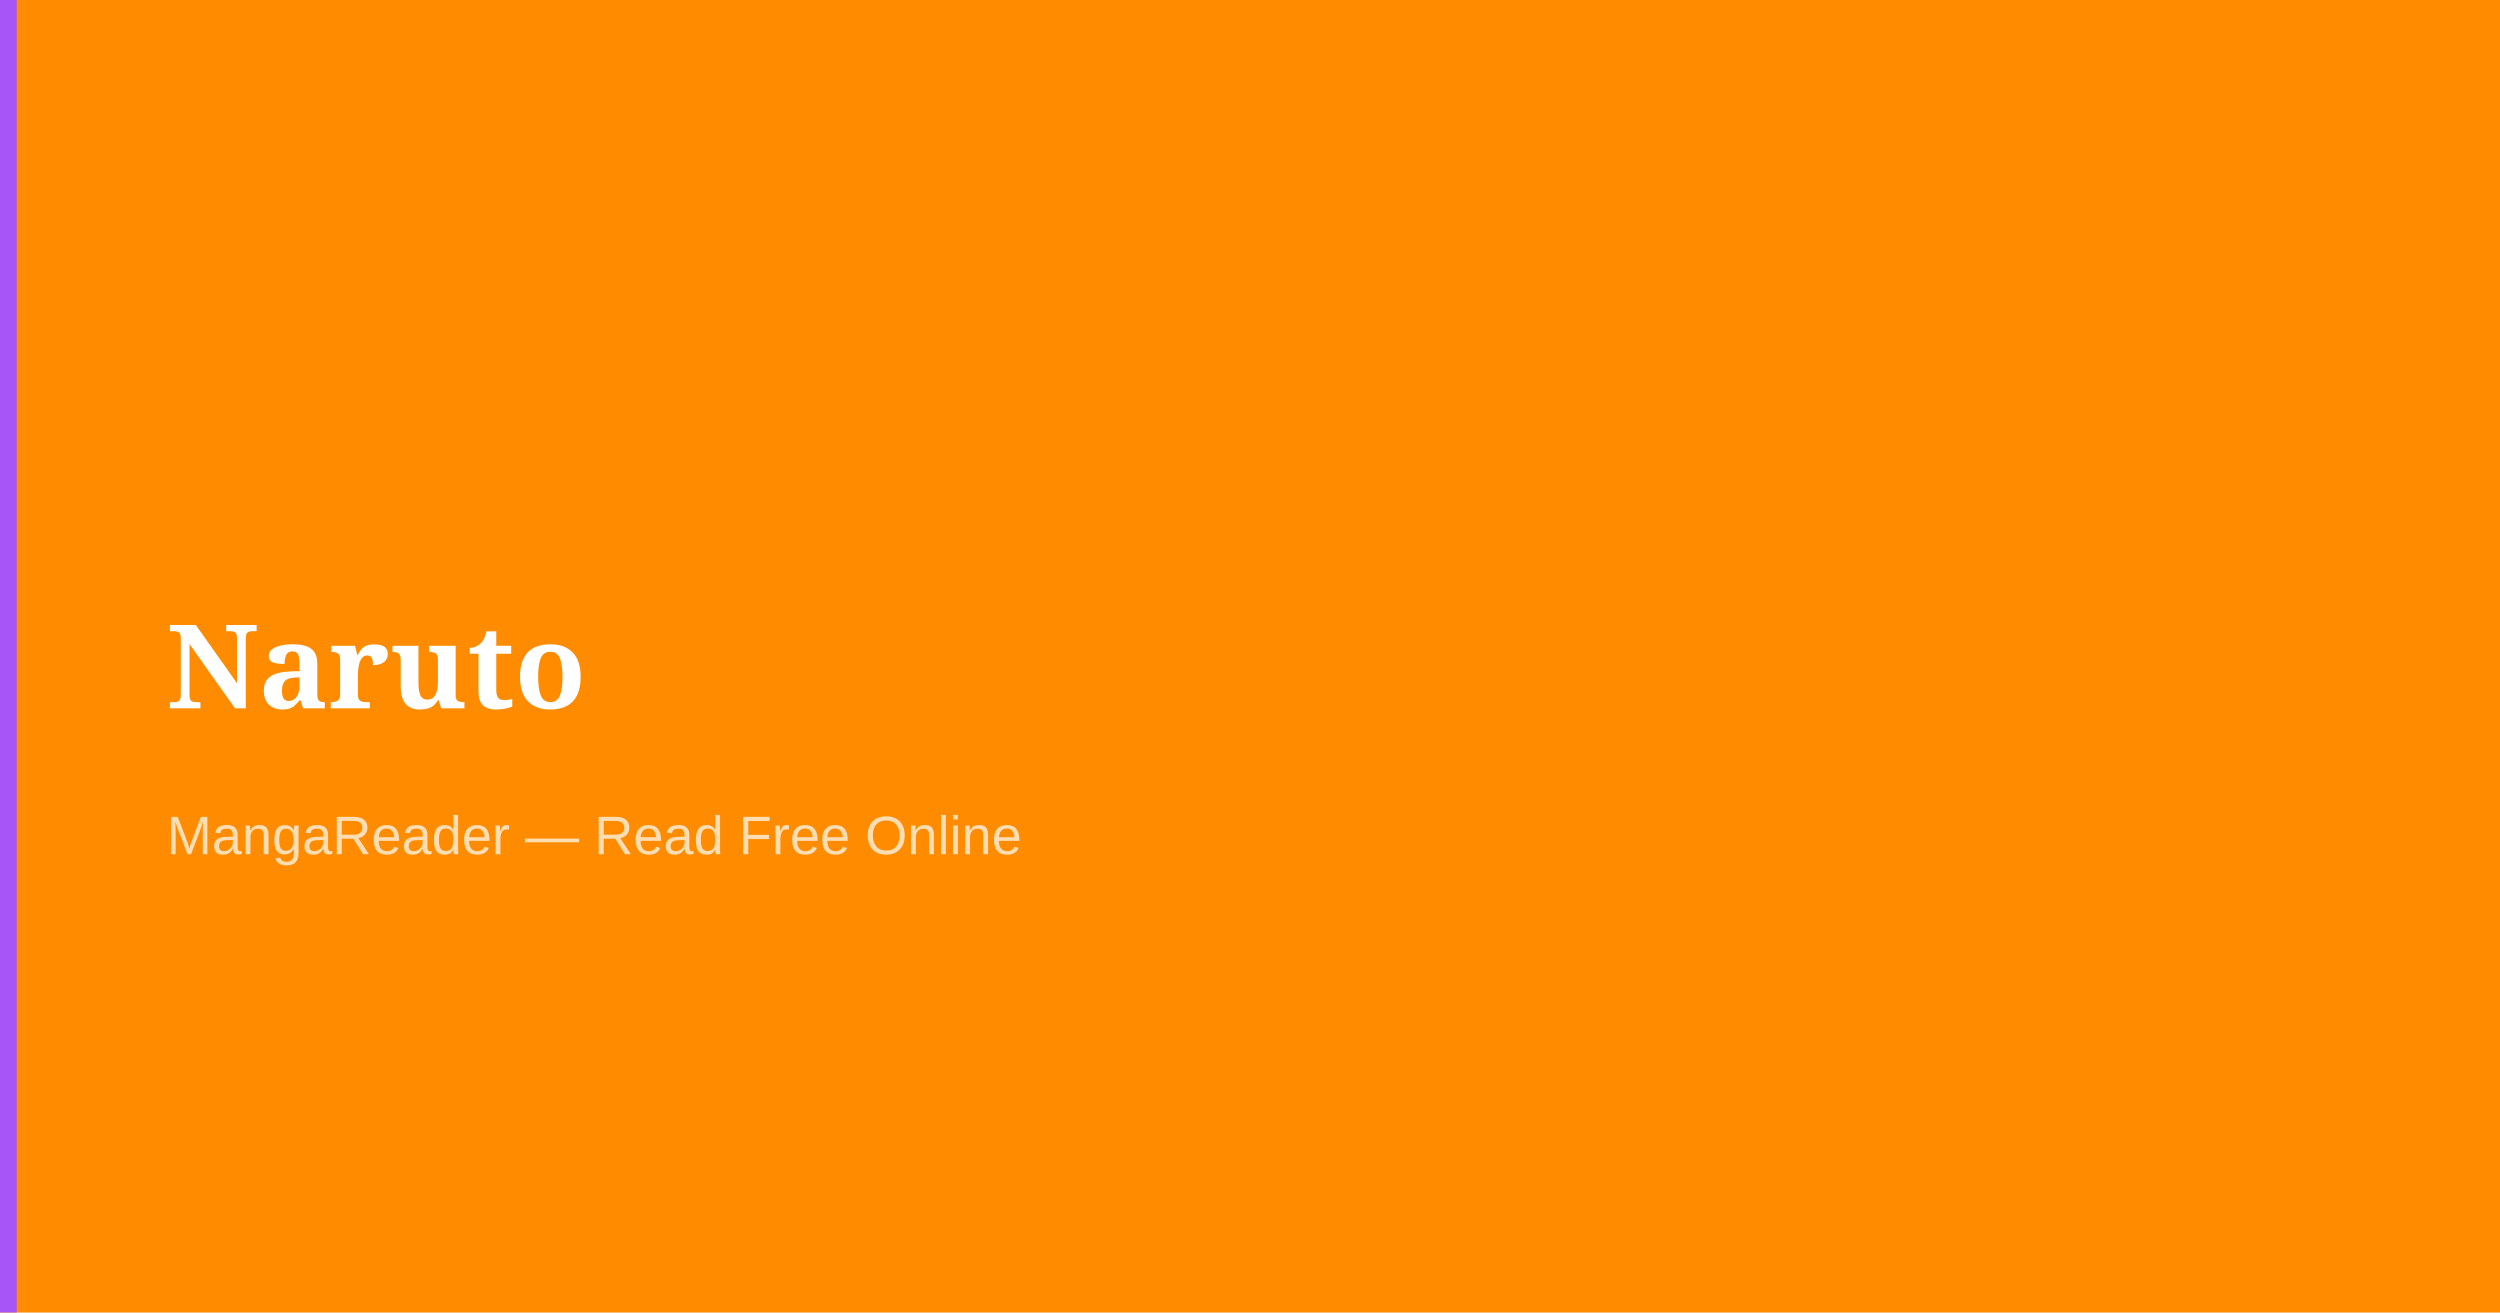
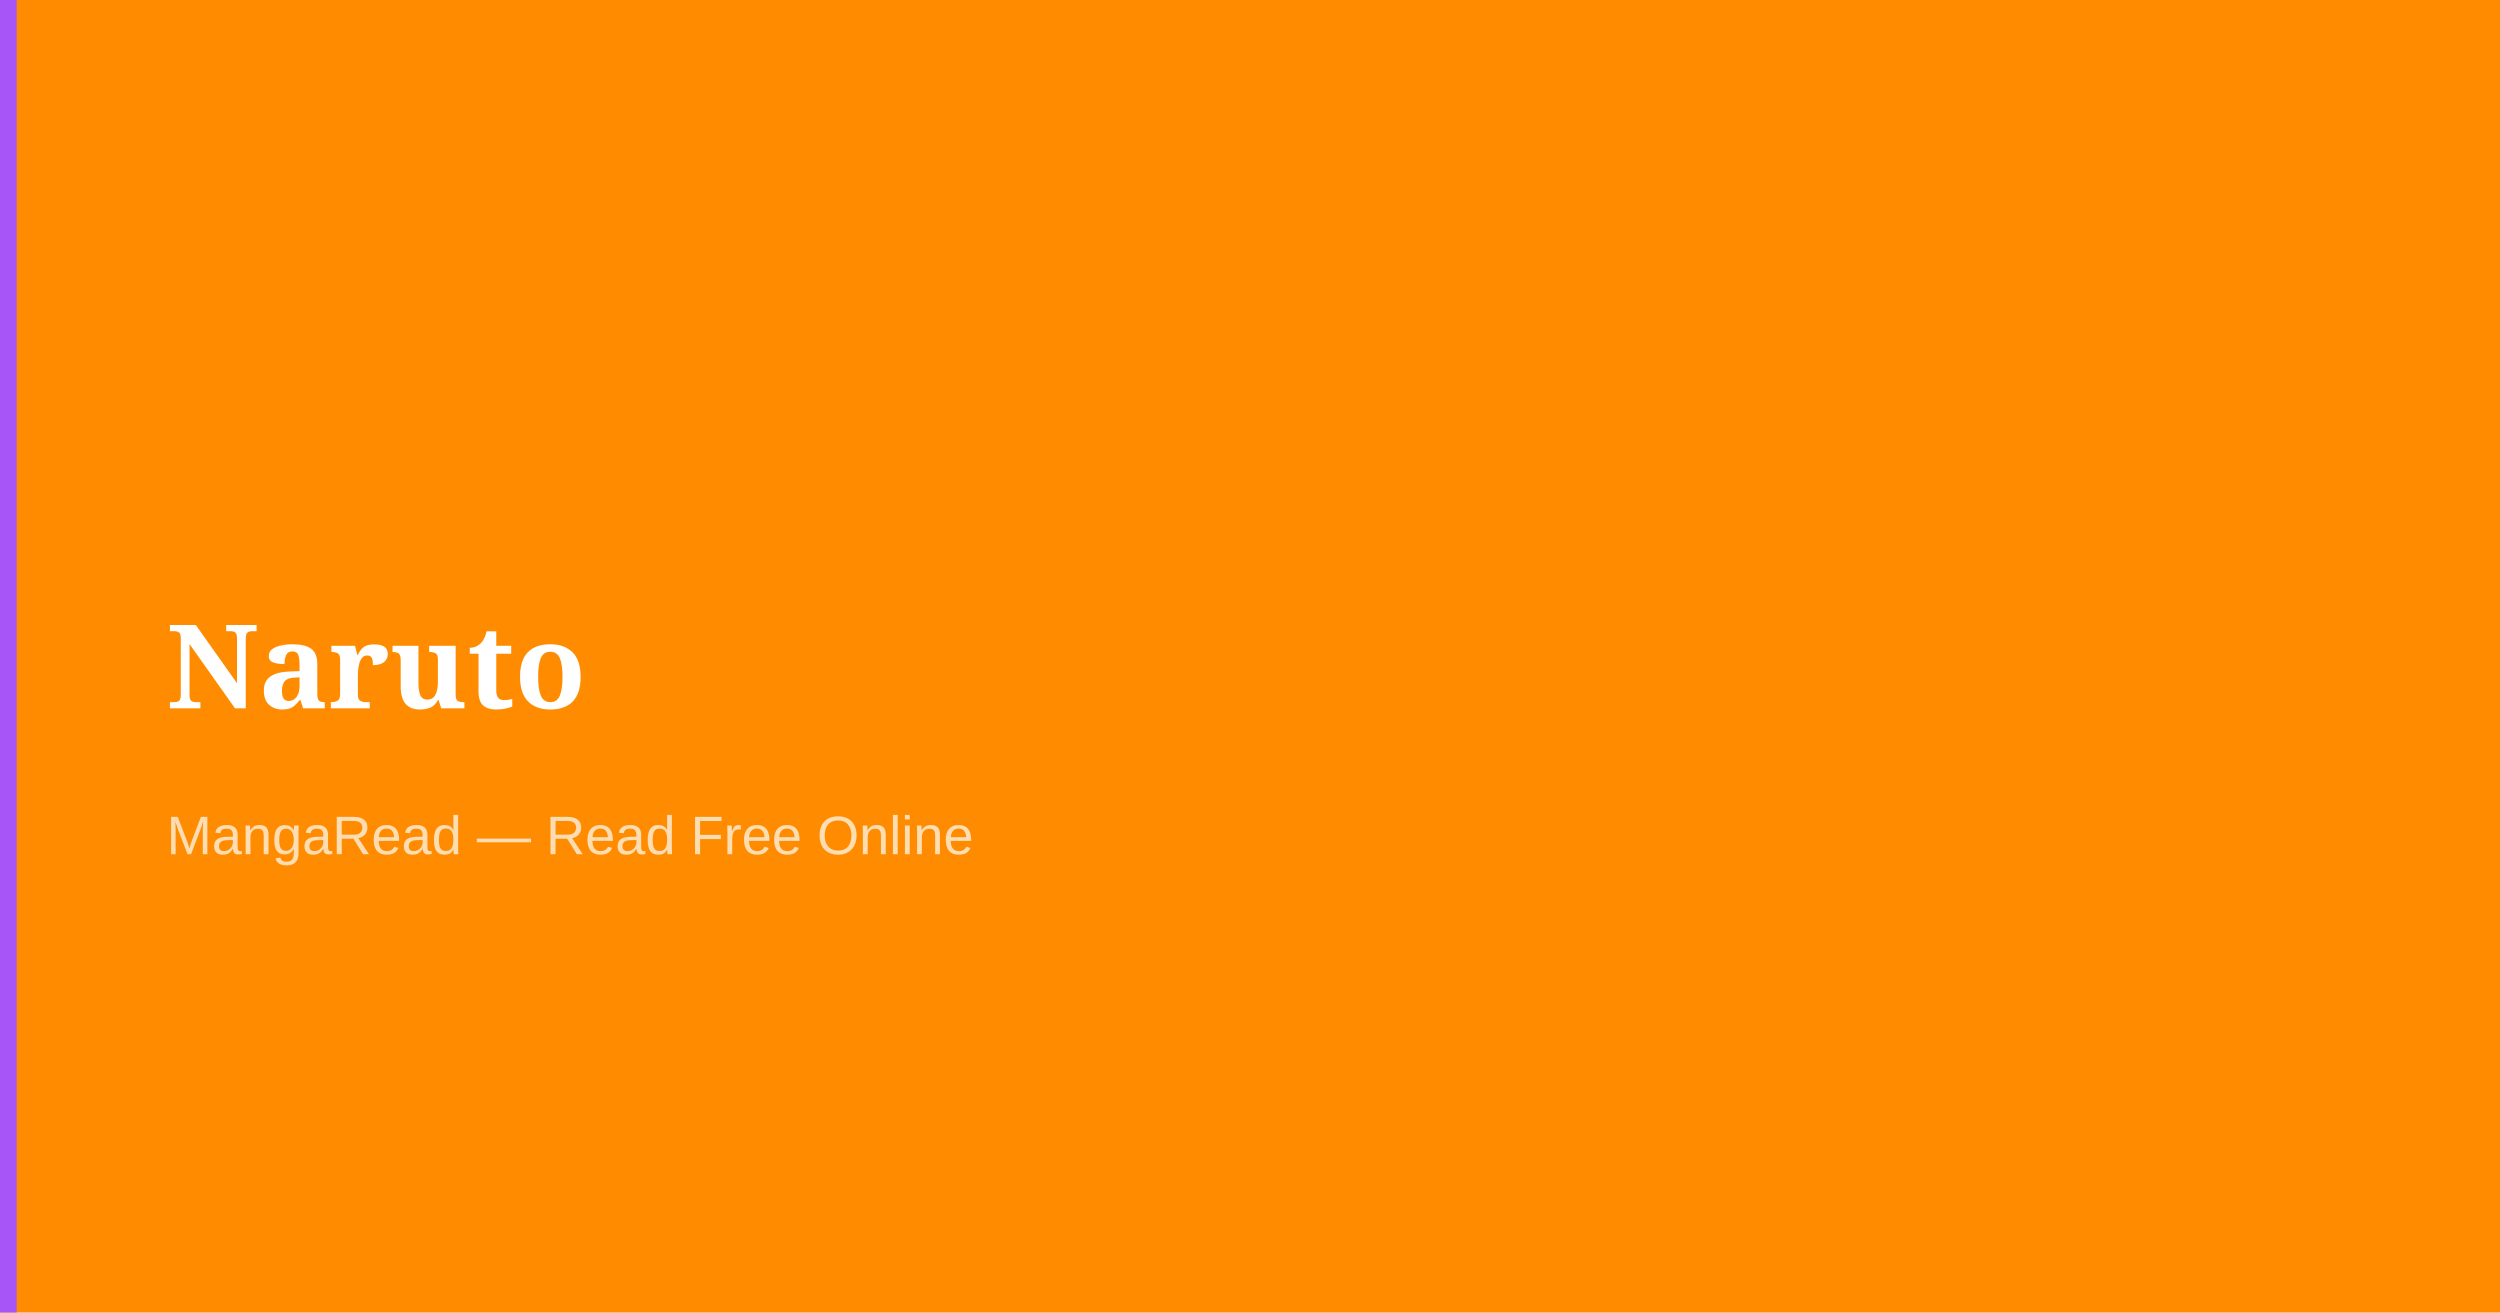
<svg xmlns="http://www.w3.org/2000/svg" width="1200" height="630" viewBox="0 0 1200 630">
  <rect width="1200" height="630" fill="#ff8c00" />
  <rect x="0" y="0" width="8" height="630" fill="#a855f7" />
  <text x="80" y="340" font-family="Georgia, serif" font-size="56" fill="#fff" font-weight="bold">Naruto</text>
-   <text x="80" y="410" font-family="Arial, sans-serif" font-size="26" fill="#fff" opacity="0.7">MangaReader — Read Free Online</text>
+   <text x="80" y="410" font-family="Arial, sans-serif" font-size="26" fill="#fff" opacity="0.7">MangaRead — Read Free Online</text>
</svg>
